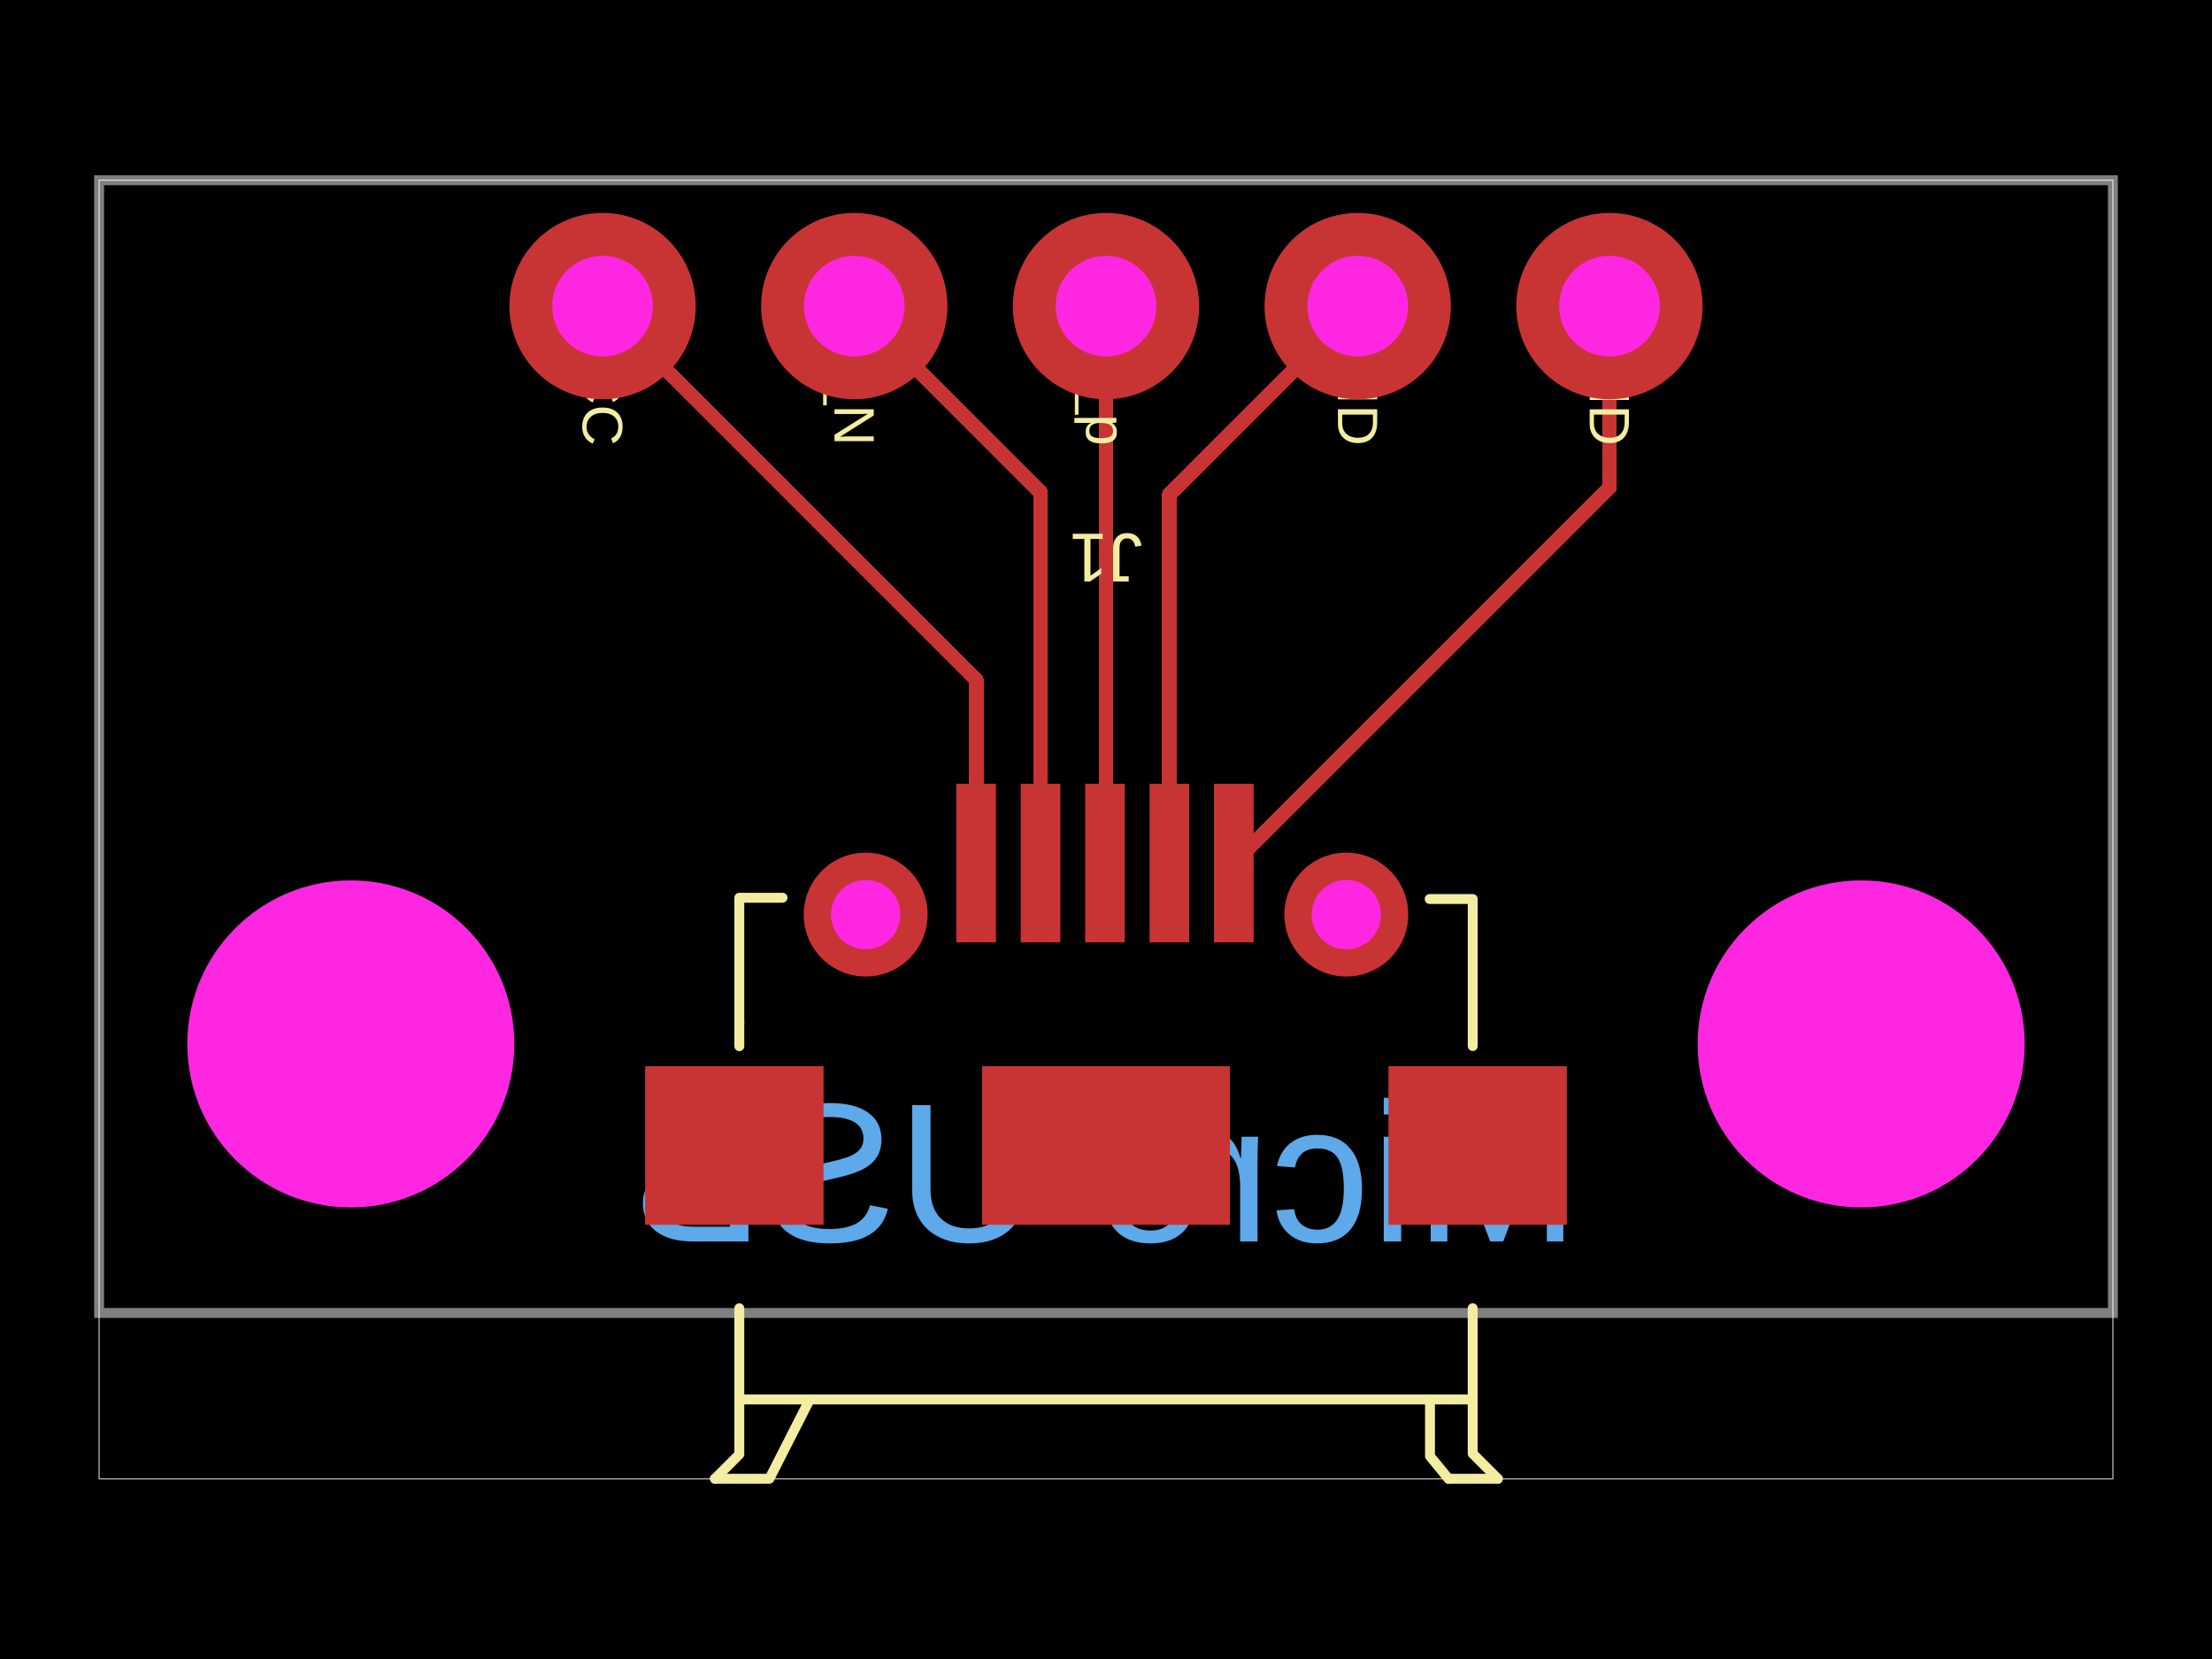
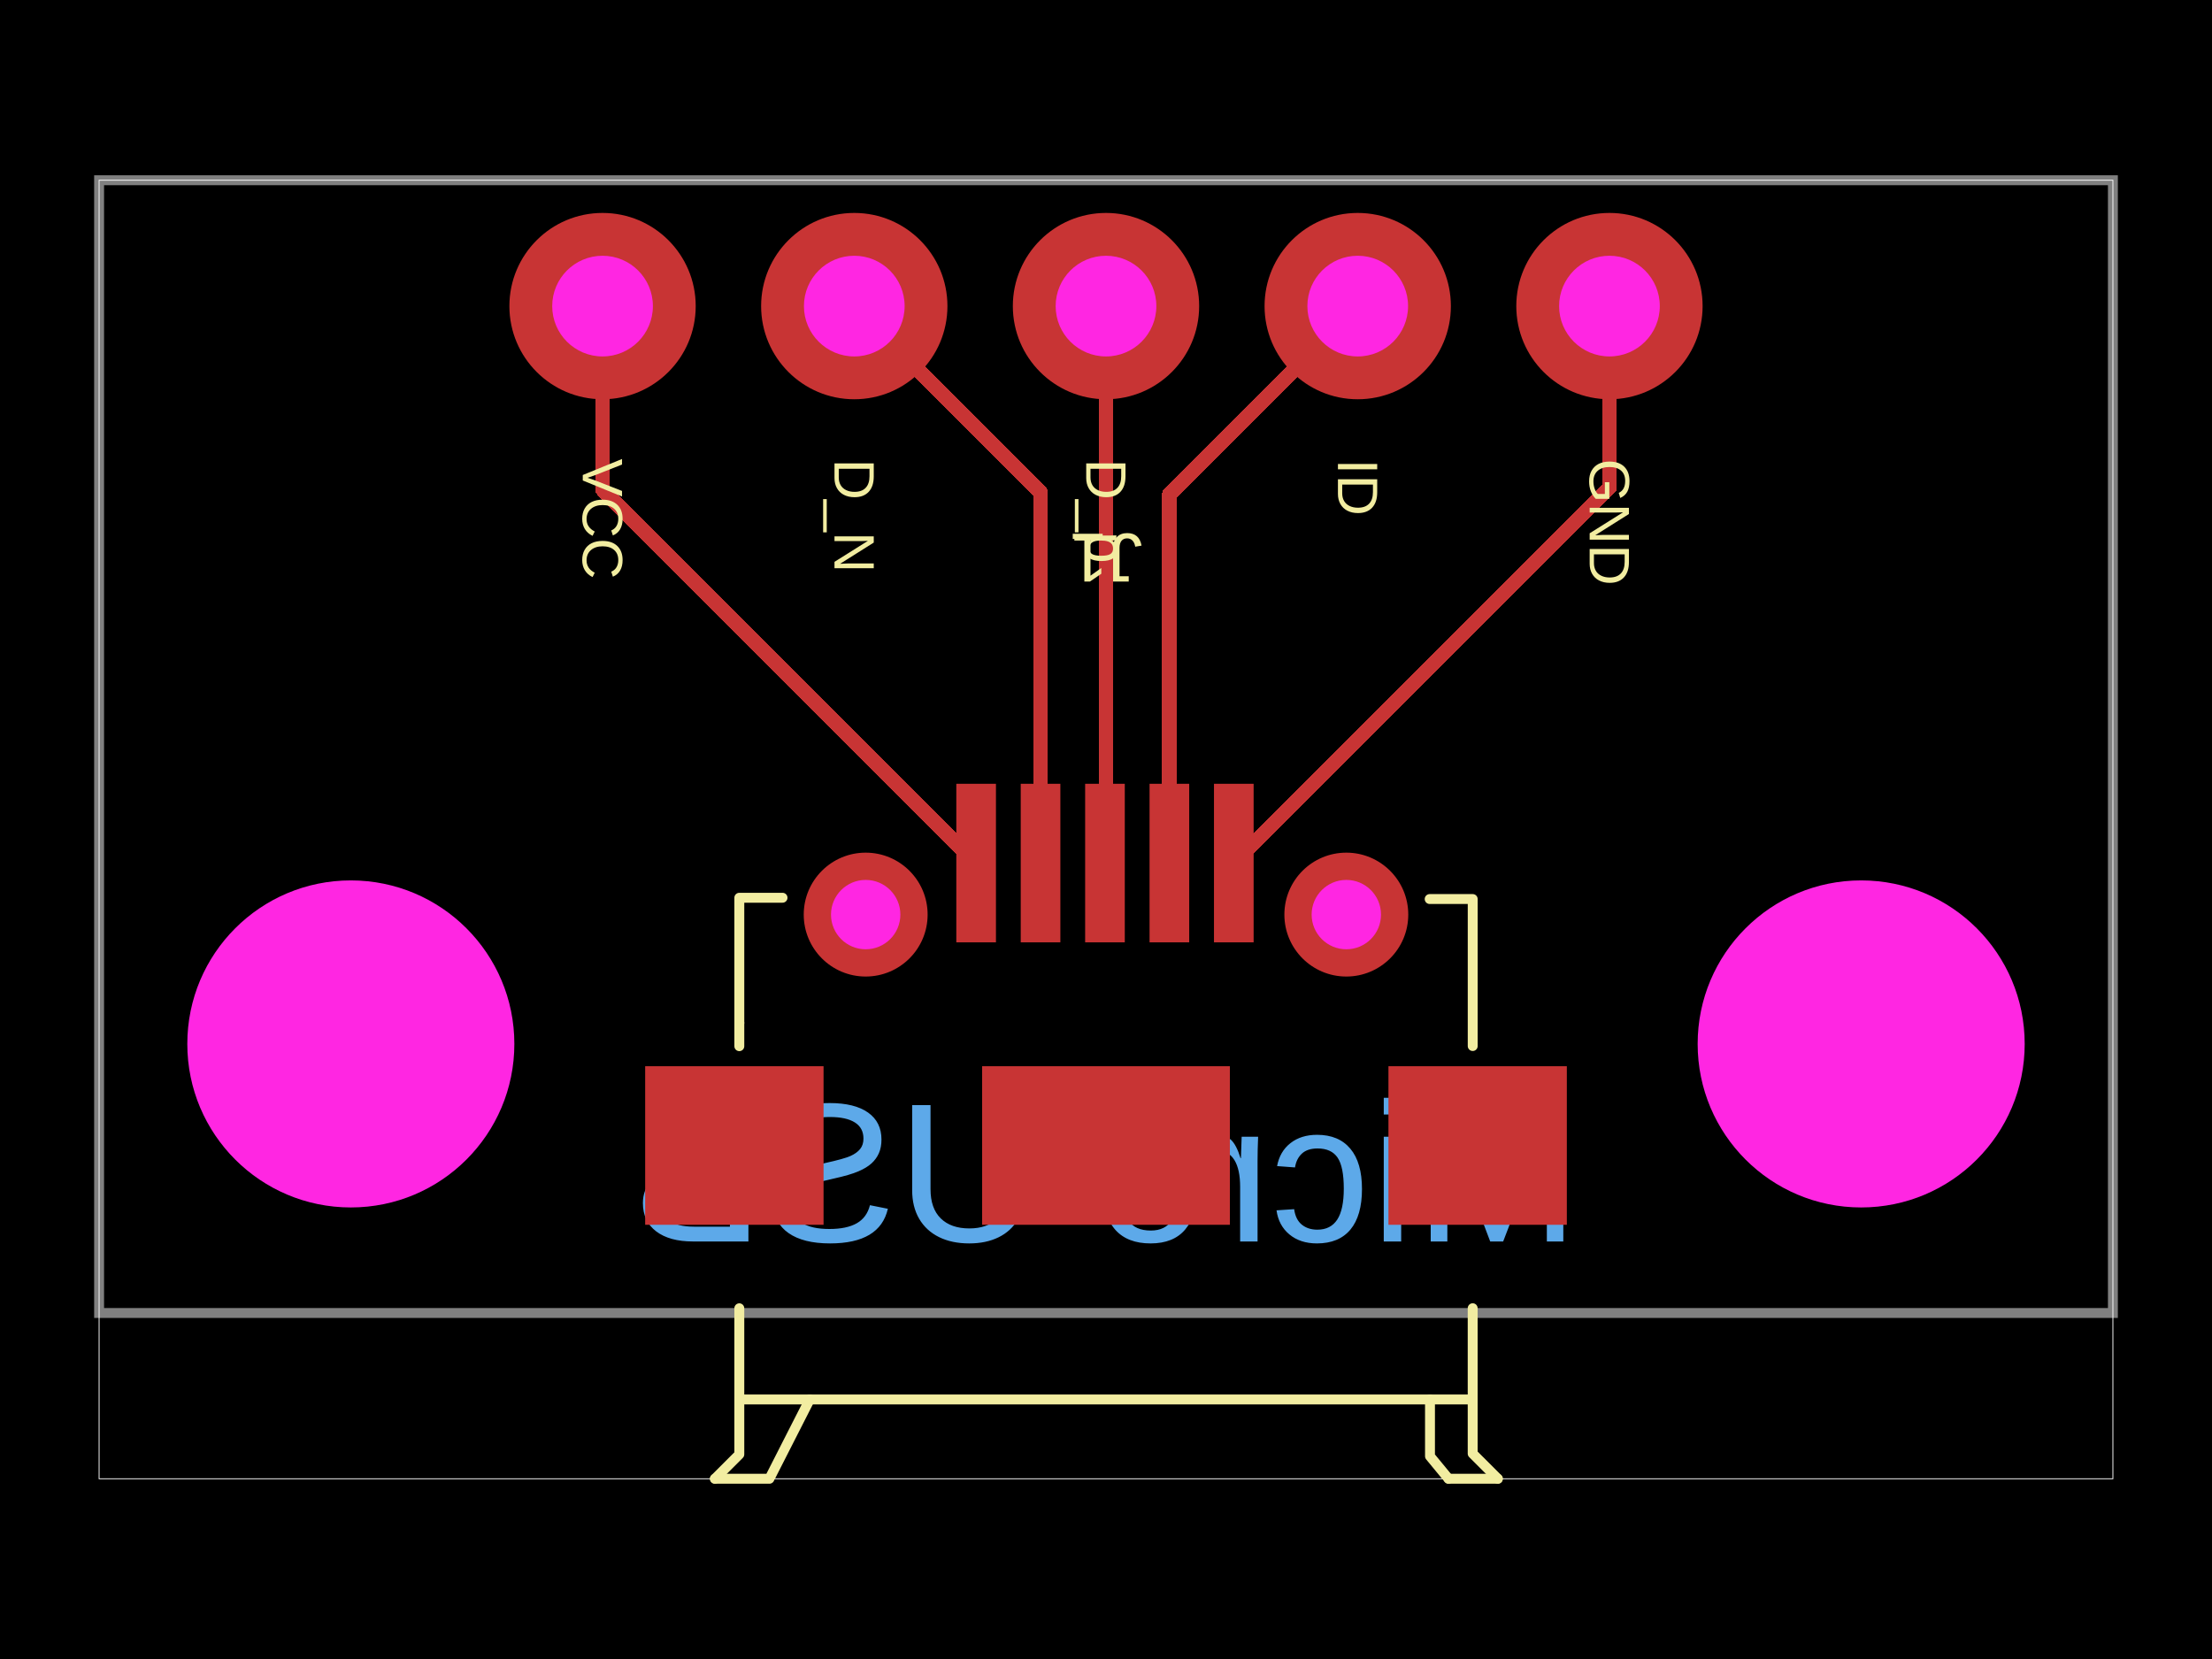
<svg xmlns="http://www.w3.org/2000/svg" width="800" height="600">
  <style />
  <rect class="boundary" x="0" y="0" fill="#000" width="800" height="600" data-type="pcb_background" data-pcb-layer="global" />
  <rect class="pcb-boundary" fill="none" stroke="#fff" stroke-width="0.3" x="35.842" y="65.185" width="728.315" height="469.63" data-type="pcb_boundary" data-pcb-layer="global" />
  <path class="pcb-board" d="M 35.842 474.863 L 764.158 474.863 L 764.158 65.185 L 35.842 65.185 Z" fill="none" stroke="rgba(255, 255, 255, 0.5)" stroke-width="3.584" data-type="pcb_board" data-pcb-layer="board" />
  <text x="0" y="0" dx="0" dy="0" fill="#5da9e9" font-family="Arial, sans-serif" font-size="71.685" text-anchor="middle" dominant-baseline="central" transform="matrix(-1,0,0,1,400,424.1458)" class="pcb-silkscreen-text pcb-silkscreen-bottom" data-pcb-silkscreen-text-id="pcb_silkscreen_text_6" stroke="none" data-type="pcb_silkscreen_text" data-pcb-layer="bottom">Micro USB</text>
-   <rect class="pcb-pad" fill="rgb(200, 52, 52)" x="233.333" y="385.613" width="64.516" height="57.348" data-type="pcb_smtpad" data-pcb-layer="top" />
-   <rect class="pcb-pad" fill="rgb(200, 52, 52)" x="355.197" y="385.613" width="89.606" height="57.348" data-type="pcb_smtpad" data-pcb-layer="top" />
-   <rect class="pcb-pad" fill="rgb(200, 52, 52)" x="502.151" y="385.613" width="64.516" height="57.348" data-type="pcb_smtpad" data-pcb-layer="top" />
-   <rect class="pcb-pad" fill="rgb(200, 52, 52)" x="439.052" y="283.467" width="14.337" height="57.348" data-type="pcb_smtpad" data-pcb-layer="top" />
-   <rect class="pcb-pad" fill="rgb(200, 52, 52)" x="415.755" y="283.467" width="14.337" height="57.348" data-type="pcb_smtpad" data-pcb-layer="top" />
-   <rect class="pcb-pad" fill="rgb(200, 52, 52)" x="392.458" y="283.467" width="14.337" height="57.348" data-type="pcb_smtpad" data-pcb-layer="top" />
-   <rect class="pcb-pad" fill="rgb(200, 52, 52)" x="369.161" y="283.467" width="14.337" height="57.348" data-type="pcb_smtpad" data-pcb-layer="top" />
-   <rect class="pcb-pad" fill="rgb(200, 52, 52)" x="345.864" y="283.467" width="14.337" height="57.348" data-type="pcb_smtpad" data-pcb-layer="top" />
-   <path class="pcb-trace" stroke="rgb(200, 52, 52)" fill="none" d="M 582.079 110.705 L 582.079 176.296" stroke-width="5.376" stroke-linecap="round" stroke-linejoin="round" shape-rendering="crispEdges" data-type="pcb_trace" data-pcb-layer="top" />
-   <path class="pcb-trace" stroke="rgb(200, 52, 52)" fill="none" d="M 582.079 176.296 L 446.237 312.139" stroke-width="5.376" stroke-linecap="round" stroke-linejoin="round" shape-rendering="crispEdges" data-type="pcb_trace" data-pcb-layer="top" />
-   <path class="pcb-trace" stroke="rgb(200, 52, 52)" fill="none" d="M 491.039 110.705 L 422.939 178.805" stroke-width="5.376" stroke-linecap="round" stroke-linejoin="round" shape-rendering="crispEdges" data-type="pcb_trace" data-pcb-layer="top" />
-   <path class="pcb-trace" stroke="rgb(200, 52, 52)" fill="none" d="M 422.939 178.805 L 422.939 312.139" stroke-width="5.376" stroke-linecap="round" stroke-linejoin="round" shape-rendering="crispEdges" data-type="pcb_trace" data-pcb-layer="top" />
-   <path class="pcb-trace" stroke="rgb(200, 52, 52)" fill="none" d="M 400 110.705 L 400 311.78" stroke-width="5.376" stroke-linecap="round" stroke-linejoin="round" shape-rendering="crispEdges" data-type="pcb_trace" data-pcb-layer="top" />
-   <path class="pcb-trace" stroke="rgb(200, 52, 52)" fill="none" d="M 400 311.78 L 399.642 312.139" stroke-width="5.376" stroke-linecap="round" stroke-linejoin="round" shape-rendering="crispEdges" data-type="pcb_trace" data-pcb-layer="top" />
-   <path class="pcb-trace" stroke="rgb(200, 52, 52)" fill="none" d="M 376.344 312.139 L 376.344 178.088" stroke-width="5.376" stroke-linecap="round" stroke-linejoin="round" shape-rendering="crispEdges" data-type="pcb_trace" data-pcb-layer="top" />
+   <rect class="pcb-pad" fill="rgb(200, 52, 52)" x="233.333" y="385.613" width="64.516" height="57.348" data-type="pcb_smtpad" data-pcb-layer="top" data-pad-name="USB_B.EH3" />
+   <rect class="pcb-pad" fill="rgb(200, 52, 52)" x="355.197" y="385.613" width="89.606" height="57.348" data-type="pcb_smtpad" data-pcb-layer="top" data-pad-name="USB_B.EH2" />
+   <rect class="pcb-pad" fill="rgb(200, 52, 52)" x="502.151" y="385.613" width="64.516" height="57.348" data-type="pcb_smtpad" data-pcb-layer="top" data-pad-name="USB_B.EH1" />
+   <rect class="pcb-pad" fill="rgb(200, 52, 52)" x="439.052" y="283.467" width="14.337" height="57.348" data-type="pcb_smtpad" data-pcb-layer="top" data-pad-name="USB_B.GND" data-pad-net-name="GND" />
+   <rect class="pcb-pad" fill="rgb(200, 52, 52)" x="415.755" y="283.467" width="14.337" height="57.348" data-type="pcb_smtpad" data-pcb-layer="top" data-pad-name="USB_B.ID" data-pad-net-name="ID" />
+   <rect class="pcb-pad" fill="rgb(200, 52, 52)" x="392.458" y="283.467" width="14.337" height="57.348" data-type="pcb_smtpad" data-pcb-layer="top" data-pad-name="USB_B.D_P" data-pad-net-name="D_P" />
+   <rect class="pcb-pad" fill="rgb(200, 52, 52)" x="369.161" y="283.467" width="14.337" height="57.348" data-type="pcb_smtpad" data-pcb-layer="top" data-pad-name="USB_B.D_N" data-pad-net-name="D_N" />
+   <rect class="pcb-pad" fill="rgb(200, 52, 52)" x="345.864" y="283.467" width="14.337" height="57.348" data-type="pcb_smtpad" data-pcb-layer="top" data-pad-name="USB_B.VBUS" data-pad-net-name="VBUS" />
+   <path class="pcb-trace" stroke="rgb(200, 52, 52)" fill="none" d="M 446.221 312.141 L 582.079 176.296" stroke-width="5.376" stroke-linecap="round" stroke-linejoin="round" shape-rendering="crispEdges" data-type="pcb_trace" data-pcb-layer="top" />
+   <path class="pcb-trace" stroke="rgb(200, 52, 52)" fill="none" d="M 582.079 176.296 L 582.079 110.705" stroke-width="5.376" stroke-linecap="round" stroke-linejoin="round" shape-rendering="crispEdges" data-type="pcb_trace" data-pcb-layer="top" />
+   <path class="pcb-trace" stroke="rgb(200, 52, 52)" fill="none" d="M 422.924 312.141 L 422.939 178.805" stroke-width="5.376" stroke-linecap="round" stroke-linejoin="round" shape-rendering="crispEdges" data-type="pcb_trace" data-pcb-layer="top" />
+   <path class="pcb-trace" stroke="rgb(200, 52, 52)" fill="none" d="M 422.939 178.805 L 491.039 110.705" stroke-width="5.376" stroke-linecap="round" stroke-linejoin="round" shape-rendering="crispEdges" data-type="pcb_trace" data-pcb-layer="top" />
+   <path class="pcb-trace" stroke="rgb(200, 52, 52)" fill="none" d="M 399.627 312.141 L 400 311.78" stroke-width="5.376" stroke-linecap="round" stroke-linejoin="round" shape-rendering="crispEdges" data-type="pcb_trace" data-pcb-layer="top" />
+   <path class="pcb-trace" stroke="rgb(200, 52, 52)" fill="none" d="M 400 311.78 L 400 110.705" stroke-width="5.376" stroke-linecap="round" stroke-linejoin="round" shape-rendering="crispEdges" data-type="pcb_trace" data-pcb-layer="top" />
+   <path class="pcb-trace" stroke="rgb(200, 52, 52)" fill="none" d="M 376.33 312.141 L 376.344 178.088" stroke-width="5.376" stroke-linecap="round" stroke-linejoin="round" shape-rendering="crispEdges" data-type="pcb_trace" data-pcb-layer="top" />
  <path class="pcb-trace" stroke="rgb(200, 52, 52)" fill="none" d="M 376.344 178.088 L 308.961 110.705" stroke-width="5.376" stroke-linecap="round" stroke-linejoin="round" shape-rendering="crispEdges" data-type="pcb_trace" data-pcb-layer="top" />
-   <path class="pcb-trace" stroke="rgb(200, 52, 52)" fill="none" d="M 353.047 312.139 L 353.047 245.83" stroke-width="5.376" stroke-linecap="round" stroke-linejoin="round" shape-rendering="crispEdges" data-type="pcb_trace" data-pcb-layer="top" />
-   <path class="pcb-trace" stroke="rgb(200, 52, 52)" fill="none" d="M 353.047 245.83 L 217.921 110.705" stroke-width="5.376" stroke-linecap="round" stroke-linejoin="round" shape-rendering="crispEdges" data-type="pcb_trace" data-pcb-layer="top" />
+   <path class="pcb-trace" stroke="rgb(200, 52, 52)" fill="none" d="M 353.033 312.141 L 217.921 177.013" stroke-width="5.376" stroke-linecap="round" stroke-linejoin="round" shape-rendering="crispEdges" data-type="pcb_trace" data-pcb-layer="top" />
+   <path class="pcb-trace" stroke="rgb(200, 52, 52)" fill="none" d="M 217.921 177.013 L 217.921 110.705" stroke-width="5.376" stroke-linecap="round" stroke-linejoin="round" shape-rendering="crispEdges" data-type="pcb_trace" data-pcb-layer="top" />
  <path class="pcb-silkscreen pcb-silkscreen-top" d="M 258.552 534.796 L 278.269 534.815 L 292.874 506.118" fill="none" stroke="#f2eda1" stroke-width="3.584" stroke-linecap="round" stroke-linejoin="round" data-pcb-component-id="pcb_component_0" data-pcb-silkscreen-path-id="pcb_silkscreen_path_0" data-type="pcb_silkscreen_path" data-pcb-layer="top" />
  <path class="pcb-silkscreen pcb-silkscreen-top" d="M 517.176 506.141 L 517.176 526.669 L 523.884 534.815" fill="none" stroke="#f2eda1" stroke-width="3.584" stroke-linecap="round" stroke-linejoin="round" data-pcb-component-id="pcb_component_0" data-pcb-silkscreen-path-id="pcb_silkscreen_path_1" data-type="pcb_silkscreen_path" data-pcb-layer="top" />
  <path class="pcb-silkscreen pcb-silkscreen-top" d="M 541.71 534.815 L 523.884 534.815" fill="none" stroke="#f2eda1" stroke-width="3.584" stroke-linecap="round" stroke-linejoin="round" data-pcb-component-id="pcb_component_0" data-pcb-silkscreen-path-id="pcb_silkscreen_path_2" data-type="pcb_silkscreen_path" data-pcb-layer="top" />
  <path class="pcb-silkscreen pcb-silkscreen-top" d="M 532.616 506.141 L 532.616 525.721 L 541.71 534.815" fill="none" stroke="#f2eda1" stroke-width="3.584" stroke-linecap="round" stroke-linejoin="round" data-pcb-component-id="pcb_component_0" data-pcb-silkscreen-path-id="pcb_silkscreen_path_3" data-type="pcb_silkscreen_path" data-pcb-layer="top" />
  <path class="pcb-silkscreen pcb-silkscreen-top" d="M 267.384 506.141 L 267.384 525.988 L 258.557 534.815" fill="none" stroke="#f2eda1" stroke-width="3.584" stroke-linecap="round" stroke-linejoin="round" data-pcb-component-id="pcb_component_0" data-pcb-silkscreen-path-id="pcb_silkscreen_path_4" data-type="pcb_silkscreen_path" data-pcb-layer="top" />
  <path class="pcb-silkscreen pcb-silkscreen-top" d="M 267.384 369.941 L 267.384 324.684 L 283.012 324.684" fill="none" stroke="#f2eda1" stroke-width="3.584" stroke-linecap="round" stroke-linejoin="round" data-pcb-component-id="pcb_component_0" data-pcb-silkscreen-path-id="pcb_silkscreen_path_5" data-type="pcb_silkscreen_path" data-pcb-layer="top" />
  <path class="pcb-silkscreen pcb-silkscreen-top" d="M 517.058 325.15 L 532.626 325.15 L 532.626 326.971 L 532.626 378.317" fill="none" stroke="#f2eda1" stroke-width="3.584" stroke-linecap="round" stroke-linejoin="round" data-pcb-component-id="pcb_component_0" data-pcb-silkscreen-path-id="pcb_silkscreen_path_6" data-type="pcb_silkscreen_path" data-pcb-layer="top" />
  <path class="pcb-silkscreen pcb-silkscreen-top" d="M 267.384 378.371 L 267.384 369.941" fill="none" stroke="#f2eda1" stroke-width="3.584" stroke-linecap="round" stroke-linejoin="round" data-pcb-component-id="pcb_component_0" data-pcb-silkscreen-path-id="pcb_silkscreen_path_7" data-type="pcb_silkscreen_path" data-pcb-layer="top" />
  <path class="pcb-silkscreen pcb-silkscreen-top" d="M 532.616 473.134 L 532.616 506.141 L 267.384 506.141 L 267.384 473.152" fill="none" stroke="#f2eda1" stroke-width="3.584" stroke-linecap="round" stroke-linejoin="round" data-pcb-component-id="pcb_component_0" data-pcb-silkscreen-path-id="pcb_silkscreen_path_8" data-type="pcb_silkscreen_path" data-pcb-layer="top" />
-   <text x="0" y="0" dx="0" dy="0" fill="#f2eda1" font-family="Arial, sans-serif" font-size="20.645" text-anchor="end" dominant-baseline="central" transform="matrix(-1.8369701987210297e-16,1,-1,-1.8369701987210297e-16,582.0789,161.2426)" class="pcb-silkscreen-text pcb-silkscreen-top" data-pcb-silkscreen-text-id="pcb_silkscreen_text_0" stroke="none" data-type="pcb_silkscreen_text" data-pcb-layer="top">GND</text>
-   <text x="0" y="0" dx="0" dy="0" fill="#f2eda1" font-family="Arial, sans-serif" font-size="20.645" text-anchor="end" dominant-baseline="central" transform="matrix(-1.8369701987210297e-16,1,-1,-1.8369701987210297e-16,491.0394,161.2426)" class="pcb-silkscreen-text pcb-silkscreen-top" data-pcb-silkscreen-text-id="pcb_silkscreen_text_1" stroke="none" data-type="pcb_silkscreen_text" data-pcb-layer="top">ID</text>
-   <text x="0" y="0" dx="0" dy="0" fill="#f2eda1" font-family="Arial, sans-serif" font-size="20.645" text-anchor="end" dominant-baseline="central" transform="matrix(-1.8369701987210297e-16,1,-1,-1.8369701987210297e-16,400,161.2426)" class="pcb-silkscreen-text pcb-silkscreen-top" data-pcb-silkscreen-text-id="pcb_silkscreen_text_2" stroke="none" data-type="pcb_silkscreen_text" data-pcb-layer="top">D_p</text>
-   <text x="0" y="0" dx="0" dy="0" fill="#f2eda1" font-family="Arial, sans-serif" font-size="20.645" text-anchor="end" dominant-baseline="central" transform="matrix(-1.8369701987210297e-16,1,-1,-1.8369701987210297e-16,308.9606,161.2426)" class="pcb-silkscreen-text pcb-silkscreen-top" data-pcb-silkscreen-text-id="pcb_silkscreen_text_3" stroke="none" data-type="pcb_silkscreen_text" data-pcb-layer="top">D_N</text>
-   <text x="0" y="0" dx="0" dy="0" fill="#f2eda1" font-family="Arial, sans-serif" font-size="20.645" text-anchor="end" dominant-baseline="central" transform="matrix(-1.8369701987210297e-16,1,-1,-1.8369701987210297e-16,217.9211,161.2426)" class="pcb-silkscreen-text pcb-silkscreen-top" data-pcb-silkscreen-text-id="pcb_silkscreen_text_4" stroke="none" data-type="pcb_silkscreen_text" data-pcb-layer="top">VCC</text>
+   <text x="0" y="0" dx="0" dy="0" fill="#f2eda1" font-family="Arial, sans-serif" font-size="20.645" text-anchor="start" dominant-baseline="central" transform="matrix(-1.8369701987210297e-16,1,-1,-1.8369701987210297e-16,582.0789,165.9021)" class="pcb-silkscreen-text pcb-silkscreen-top" data-pcb-silkscreen-text-id="pcb_silkscreen_text_0" stroke="none" data-type="pcb_silkscreen_text" data-pcb-layer="top">GND</text>
+   <text x="0" y="0" dx="0" dy="0" fill="#f2eda1" font-family="Arial, sans-serif" font-size="20.645" text-anchor="start" dominant-baseline="central" transform="matrix(-1.8369701987210297e-16,1,-1,-1.8369701987210297e-16,491.0394,165.9021)" class="pcb-silkscreen-text pcb-silkscreen-top" data-pcb-silkscreen-text-id="pcb_silkscreen_text_1" stroke="none" data-type="pcb_silkscreen_text" data-pcb-layer="top">ID</text>
+   <text x="0" y="0" dx="0" dy="0" fill="#f2eda1" font-family="Arial, sans-serif" font-size="20.645" text-anchor="start" dominant-baseline="central" transform="matrix(-1.8369701987210297e-16,1,-1,-1.8369701987210297e-16,400,165.9021)" class="pcb-silkscreen-text pcb-silkscreen-top" data-pcb-silkscreen-text-id="pcb_silkscreen_text_2" stroke="none" data-type="pcb_silkscreen_text" data-pcb-layer="top">D_p</text>
+   <text x="0" y="0" dx="0" dy="0" fill="#f2eda1" font-family="Arial, sans-serif" font-size="20.645" text-anchor="start" dominant-baseline="central" transform="matrix(-1.8369701987210297e-16,1,-1,-1.8369701987210297e-16,308.9606,165.9021)" class="pcb-silkscreen-text pcb-silkscreen-top" data-pcb-silkscreen-text-id="pcb_silkscreen_text_3" stroke="none" data-type="pcb_silkscreen_text" data-pcb-layer="top">D_N</text>
+   <text x="0" y="0" dx="0" dy="0" fill="#f2eda1" font-family="Arial, sans-serif" font-size="20.645" text-anchor="start" dominant-baseline="central" transform="matrix(-1.8369701987210297e-16,1,-1,-1.8369701987210297e-16,217.9211,165.9021)" class="pcb-silkscreen-text pcb-silkscreen-top" data-pcb-silkscreen-text-id="pcb_silkscreen_text_4" stroke="none" data-type="pcb_silkscreen_text" data-pcb-layer="top">VCC</text>
  <text x="0" y="0" dx="0" dy="0" fill="#f2eda1" font-family="Arial, sans-serif" font-size="25.09" text-anchor="middle" dominant-baseline="central" transform="matrix(-1,-1.2246467991473532e-16,1.2246467991473532e-16,-1,400,201.7444)" class="pcb-silkscreen-text pcb-silkscreen-top" data-pcb-silkscreen-text-id="pcb_silkscreen_text_5" stroke="none" data-type="pcb_silkscreen_text" data-pcb-layer="top">J1</text>
-   <g data-type="pcb_plated_hole" data-pcb-layer="through">
+   <g data-type="pcb_plated_hole" data-pcb-layer="through" data-pad-name="USB_B.EH3">
    <circle class="pcb-hole-outer" fill="rgb(200, 52, 52)" cx="313.085" cy="330.776" r="22.402" data-type="pcb_plated_hole" data-pcb-layer="top" />
    <circle class="pcb-hole-inner" fill="#FF26E2" cx="313.085" cy="330.776" r="12.545" data-type="pcb_plated_hole_drill" data-pcb-layer="drill" />
  </g>
-   <g data-type="pcb_plated_hole" data-pcb-layer="through">
+   <g data-type="pcb_plated_hole" data-pcb-layer="through" data-pad-name="USB_B.EH4">
    <circle class="pcb-hole-outer" fill="rgb(200, 52, 52)" cx="486.915" cy="330.776" r="22.402" data-type="pcb_plated_hole" data-pcb-layer="top" />
    <circle class="pcb-hole-inner" fill="#FF26E2" cx="486.915" cy="330.776" r="12.545" data-type="pcb_plated_hole_drill" data-pcb-layer="drill" />
  </g>
-   <g data-type="pcb_plated_hole" data-pcb-layer="through">
+   <g data-type="pcb_plated_hole" data-pcb-layer="through" data-pad-name="J1.GND" data-pad-net-name="GND">
    <circle class="pcb-hole-outer" fill="rgb(200, 52, 52)" cx="582.079" cy="110.705" r="33.692" data-type="pcb_plated_hole" data-pcb-layer="top" />
    <circle class="pcb-hole-inner" fill="#FF26E2" cx="582.079" cy="110.705" r="18.208" data-type="pcb_plated_hole_drill" data-pcb-layer="drill" />
  </g>
-   <g data-type="pcb_plated_hole" data-pcb-layer="through">
+   <g data-type="pcb_plated_hole" data-pcb-layer="through" data-pad-name="J1.ID" data-pad-net-name="ID">
    <circle class="pcb-hole-outer" fill="rgb(200, 52, 52)" cx="491.039" cy="110.705" r="33.692" data-type="pcb_plated_hole" data-pcb-layer="top" />
    <circle class="pcb-hole-inner" fill="#FF26E2" cx="491.039" cy="110.705" r="18.208" data-type="pcb_plated_hole_drill" data-pcb-layer="drill" />
  </g>
-   <g data-type="pcb_plated_hole" data-pcb-layer="through">
+   <g data-type="pcb_plated_hole" data-pcb-layer="through" data-pad-name="J1.D_p" data-pad-net-name="D_P">
    <circle class="pcb-hole-outer" fill="rgb(200, 52, 52)" cx="400" cy="110.705" r="33.692" data-type="pcb_plated_hole" data-pcb-layer="top" />
    <circle class="pcb-hole-inner" fill="#FF26E2" cx="400" cy="110.705" r="18.208" data-type="pcb_plated_hole_drill" data-pcb-layer="drill" />
  </g>
-   <g data-type="pcb_plated_hole" data-pcb-layer="through">
+   <g data-type="pcb_plated_hole" data-pcb-layer="through" data-pad-name="J1.D_N" data-pad-net-name="D_N">
    <circle class="pcb-hole-outer" fill="rgb(200, 52, 52)" cx="308.961" cy="110.705" r="33.692" data-type="pcb_plated_hole" data-pcb-layer="top" />
    <circle class="pcb-hole-inner" fill="#FF26E2" cx="308.961" cy="110.705" r="18.208" data-type="pcb_plated_hole_drill" data-pcb-layer="drill" />
  </g>
-   <g data-type="pcb_plated_hole" data-pcb-layer="through">
+   <g data-type="pcb_plated_hole" data-pcb-layer="through" data-pad-name="J1.VCC" data-pad-net-name="VBUS">
    <circle class="pcb-hole-outer" fill="rgb(200, 52, 52)" cx="217.921" cy="110.705" r="33.692" data-type="pcb_plated_hole" data-pcb-layer="top" />
    <circle class="pcb-hole-inner" fill="#FF26E2" cx="217.921" cy="110.705" r="18.208" data-type="pcb_plated_hole_drill" data-pcb-layer="drill" />
  </g>
  <circle class="pcb-hole" cx="673.118" cy="377.551" r="59.14" fill="#FF26E2" data-type="pcb_hole" data-pcb-layer="drill" />
  <circle class="pcb-hole" cx="126.882" cy="377.551" r="59.14" fill="#FF26E2" data-type="pcb_hole" data-pcb-layer="drill" />
</svg>
